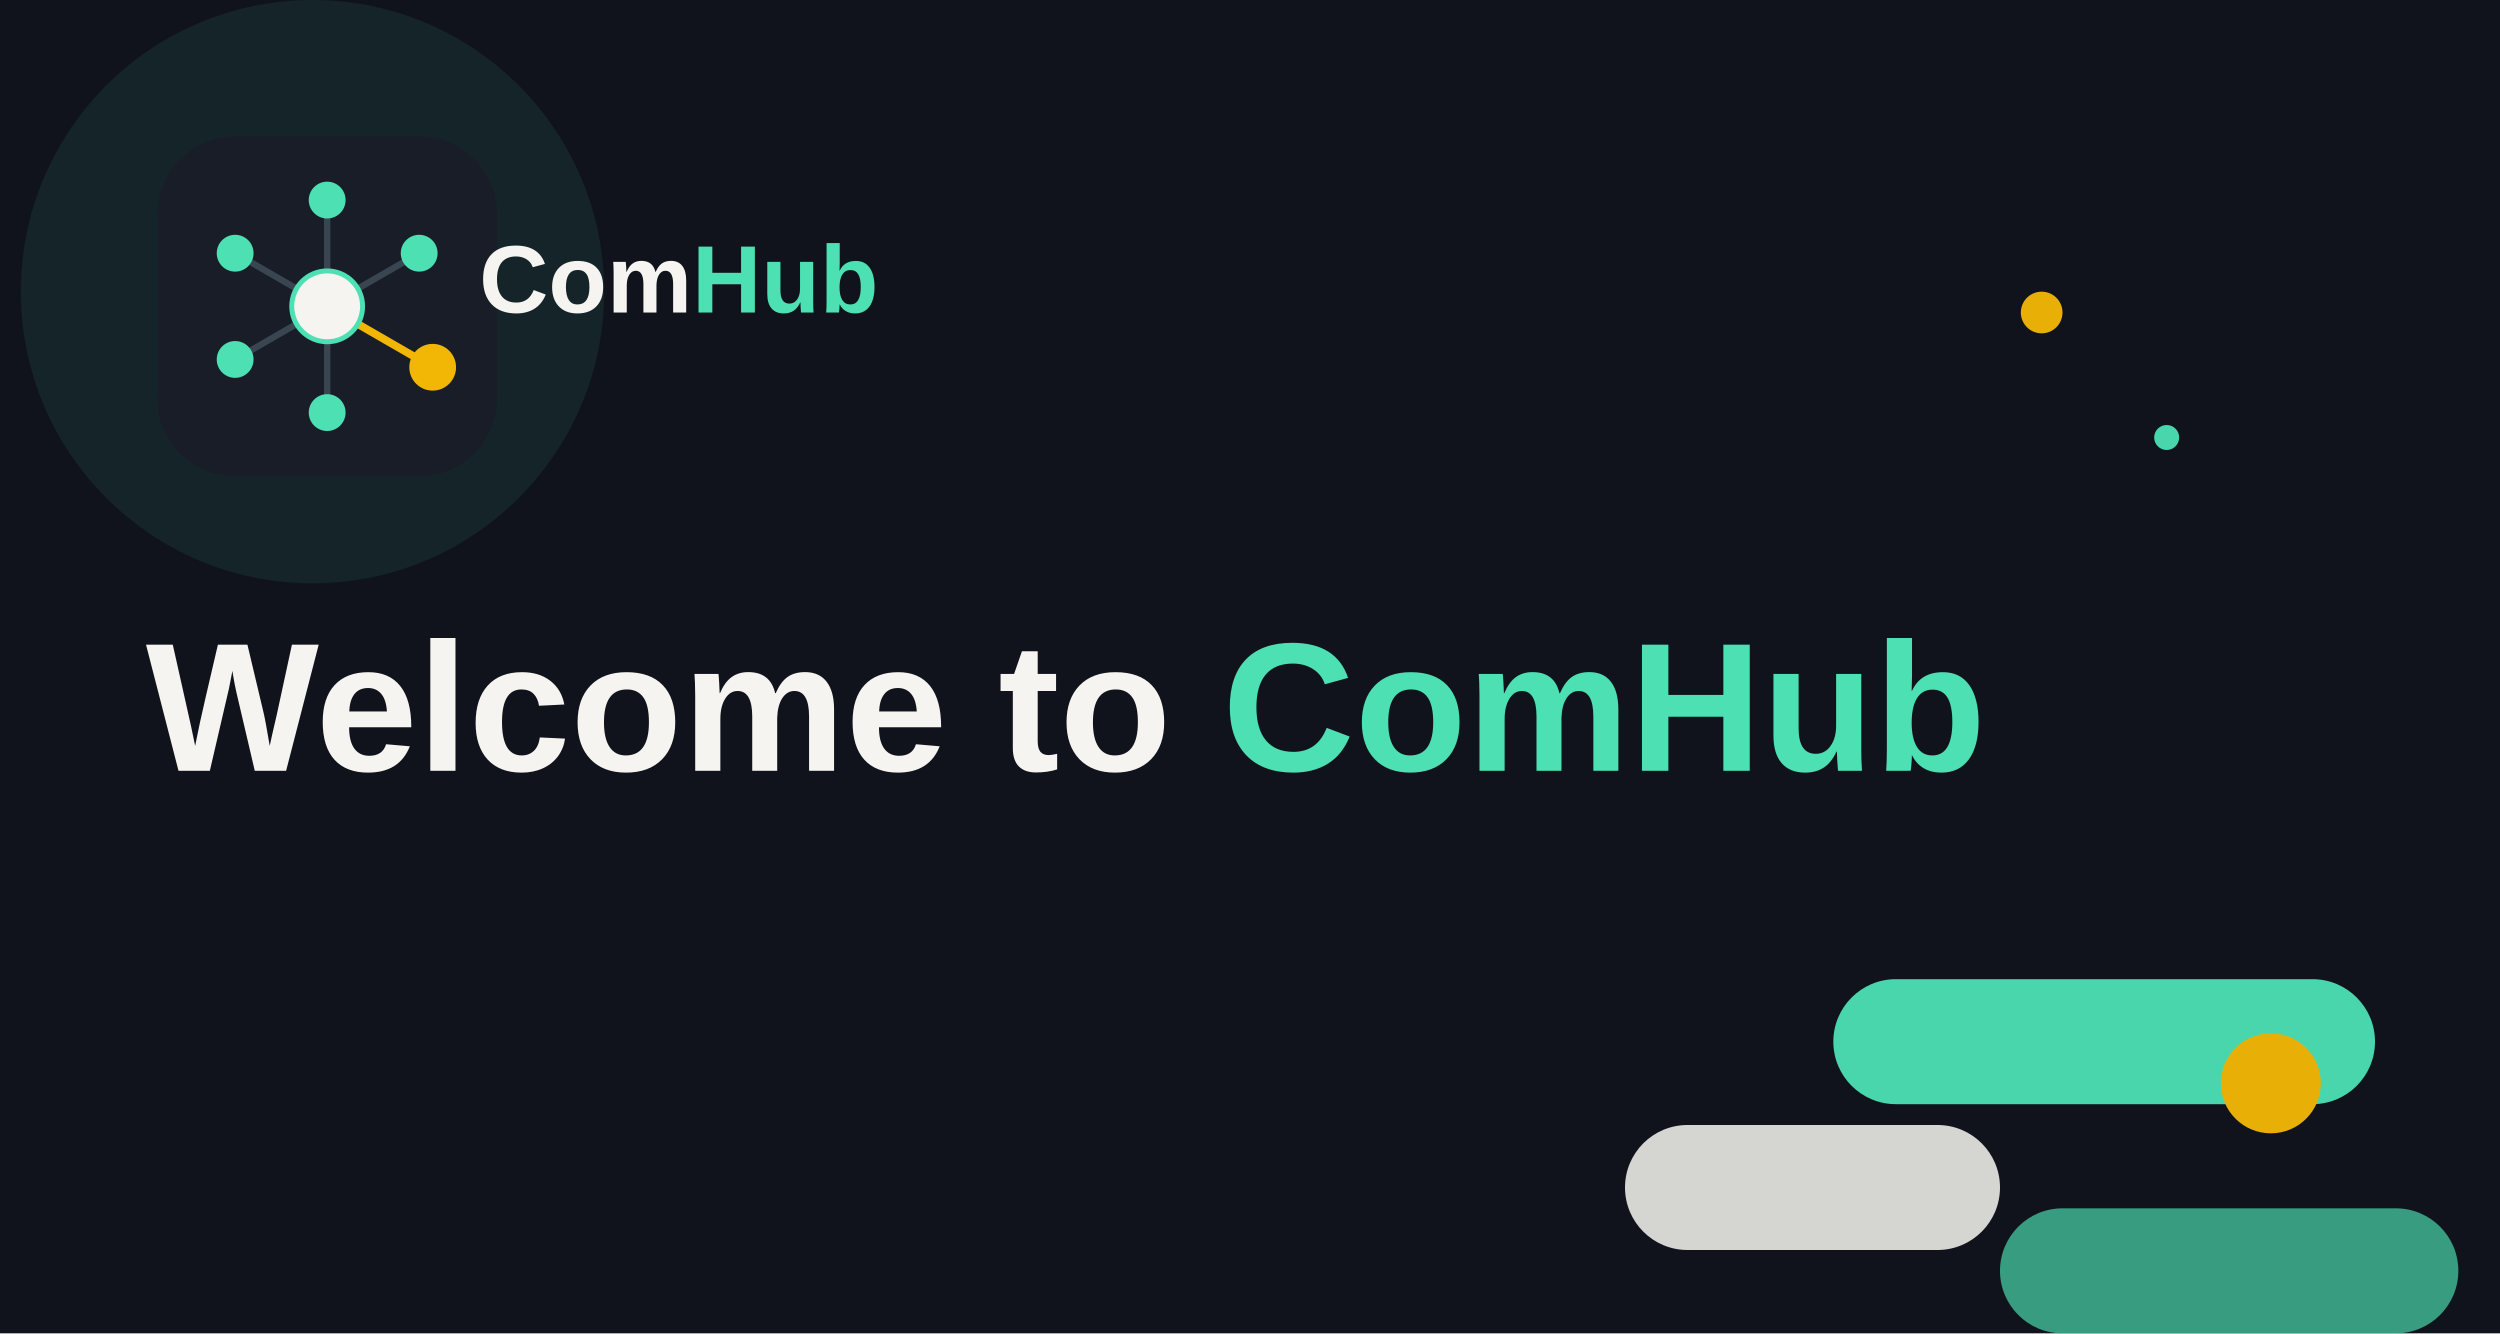
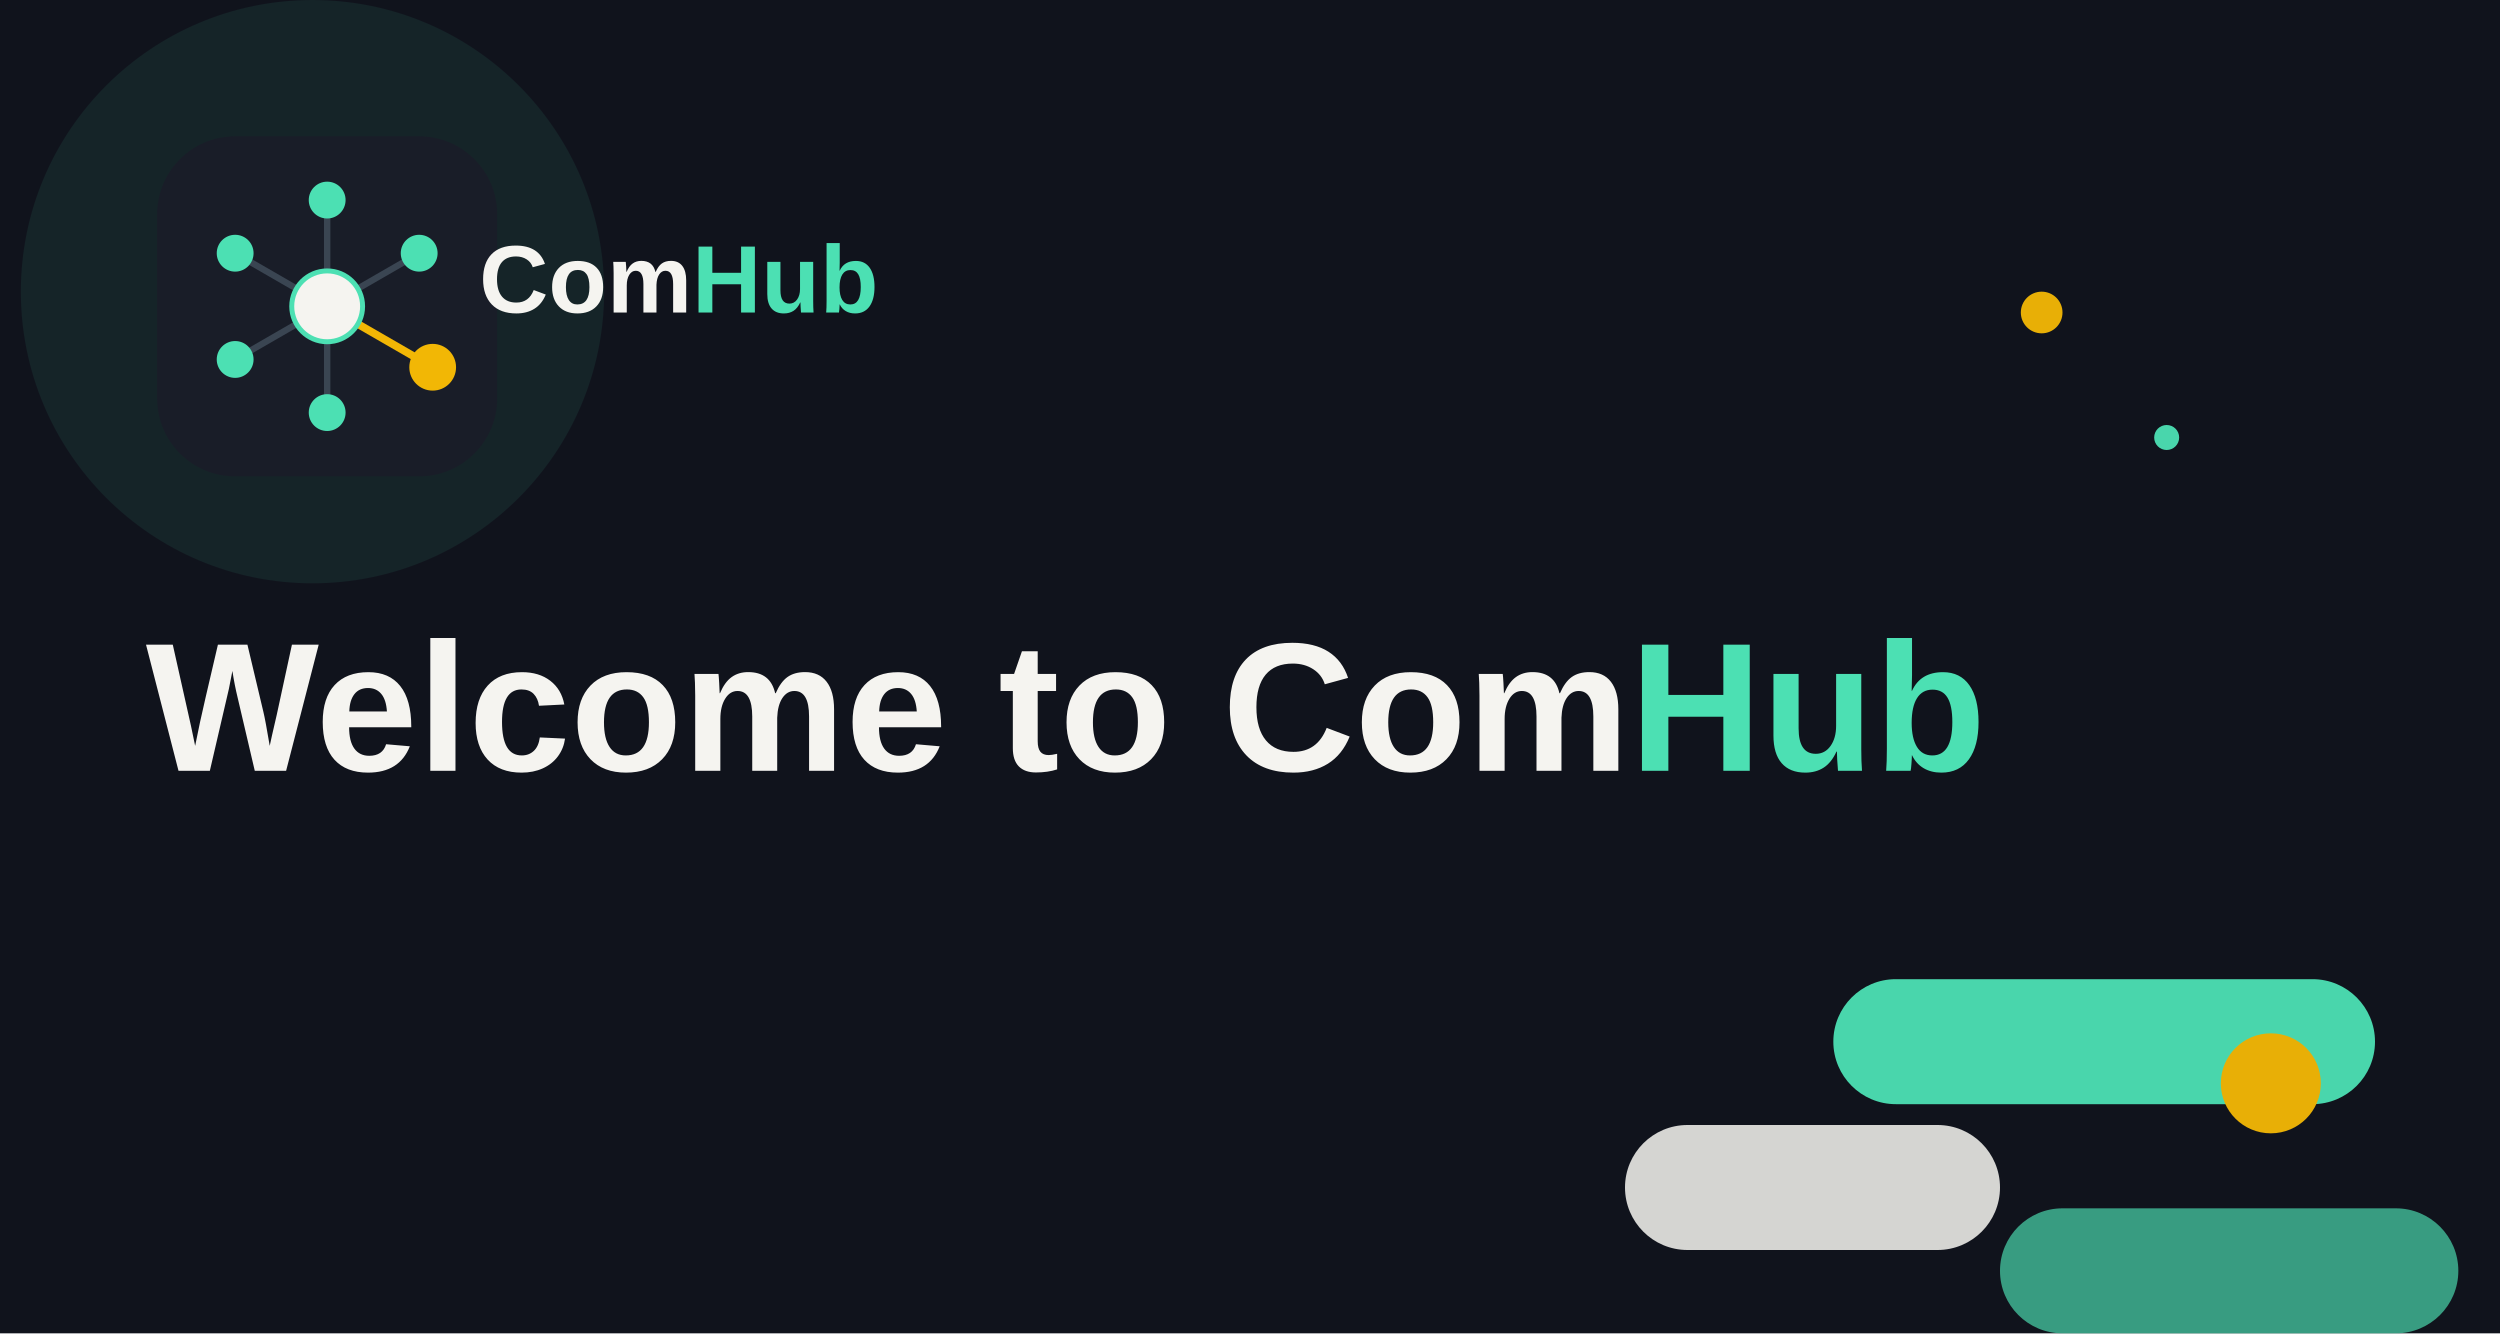
<svg xmlns="http://www.w3.org/2000/svg" width="1200" height="640" viewBox="0 0 1200 640">
  <rect x="0" y="0" width="1200" height="640" fill="#10131C" />
  <circle cx="150" cy="140" r="140" fill="#4CE0B3" opacity="0.08" />
  <g transform="translate(70,60) scale(0.34)">
    <rect x="16" y="16" width="480" height="480" rx="110" fill="#191D28" />
    <line x1="256" y1="256" x2="256" y2="106" stroke="#3A4552" stroke-width="9" stroke-linecap="round" />
    <line x1="256" y1="256" x2="385.9" y2="181" stroke="#3A4552" stroke-width="9" stroke-linecap="round" />
    <line x1="256" y1="256" x2="256" y2="406" stroke="#3A4552" stroke-width="9" stroke-linecap="round" />
    <line x1="256" y1="256" x2="126.1" y2="331" stroke="#3A4552" stroke-width="9" stroke-linecap="round" />
    <line x1="256" y1="256" x2="126.1" y2="181" stroke="#3A4552" stroke-width="9" stroke-linecap="round" />
    <line x1="256" y1="256" x2="404.95" y2="342" stroke="#F2B705" stroke-width="11" stroke-linecap="round" />
    <circle cx="256" cy="106" r="26" fill="#4CE0B3" />
    <circle cx="385.9" cy="181" r="26" fill="#4CE0B3" />
    <circle cx="256" cy="406" r="26" fill="#4CE0B3" />
    <circle cx="126.1" cy="331" r="26" fill="#4CE0B3" />
    <circle cx="126.1" cy="181" r="26" fill="#4CE0B3" />
    <circle cx="404.95" cy="342" r="33" fill="#F2B705" />
    <circle cx="256" cy="256" r="50" fill="#F5F4F0" />
    <circle cx="256" cy="256" r="50" fill="none" stroke="#4CE0B3" stroke-width="7" />
  </g>
  <text x="230" y="150" font-family="'Segoe UI', Arial, Helvetica, sans-serif" font-size="46" font-weight="800" fill="#F5F4F0">Com<tspan fill="#4CE0B3">Hub</tspan>
  </text>
-   <text x="70" y="370" font-family="'Segoe UI', Arial, Helvetica, sans-serif" font-size="88" font-weight="800" fill="#F5F4F0">Welcome to <tspan fill="#4CE0B3">ComHub</tspan>
+   <text x="70" y="370" font-family="'Segoe UI', Arial, Helvetica, sans-serif" font-size="88" font-weight="800" fill="#F5F4F0">Welcome to Com<tspan fill="#4CE0B3">Hub</tspan>
  </text>
  <g opacity="0.95">
    <circle cx="980" cy="150" r="10" fill="#F2B705" />
    <circle cx="1040" cy="210" r="6" fill="#4CE0B3" />
    <rect x="880" y="470" width="260" height="60" rx="30" fill="#4CE0B3" />
    <rect x="780" y="540" width="180" height="60" rx="30" fill="#F5F4F0" opacity="0.9" />
    <circle cx="1090" cy="520" r="24" fill="#F2B705" />
    <rect x="960" y="580" width="220" height="60" rx="30" fill="#4CE0B3" opacity="0.7" />
  </g>
</svg>
